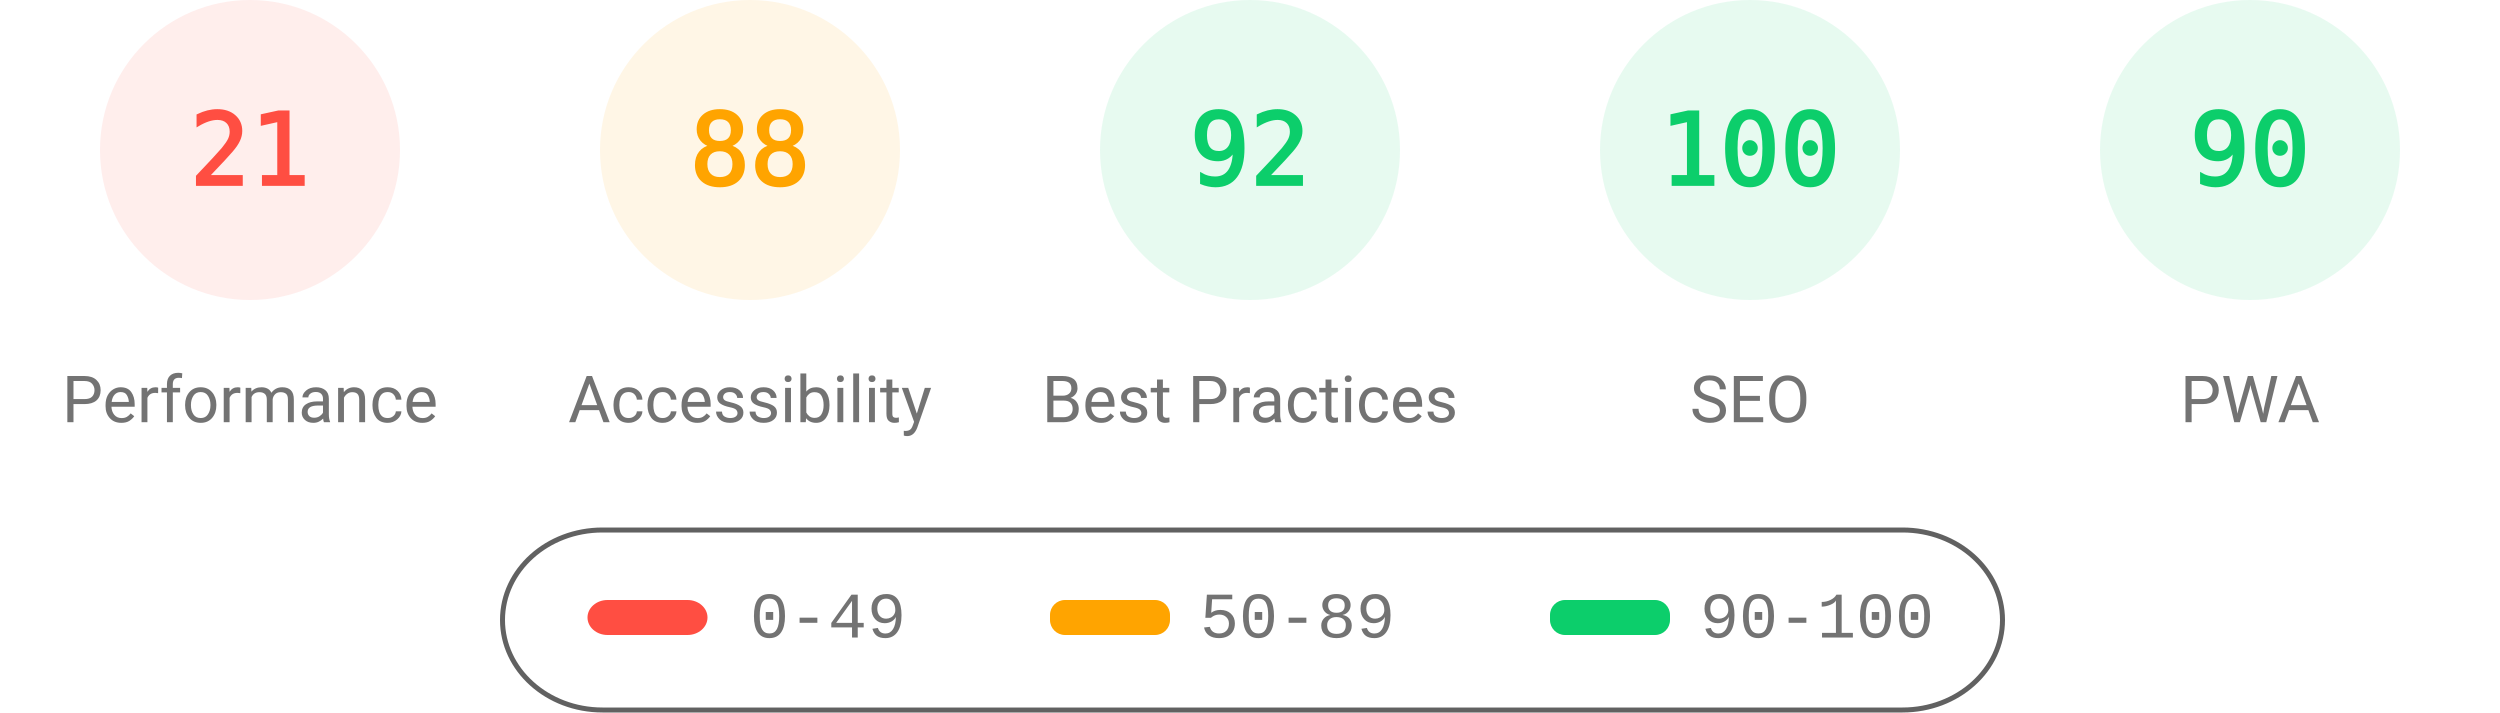
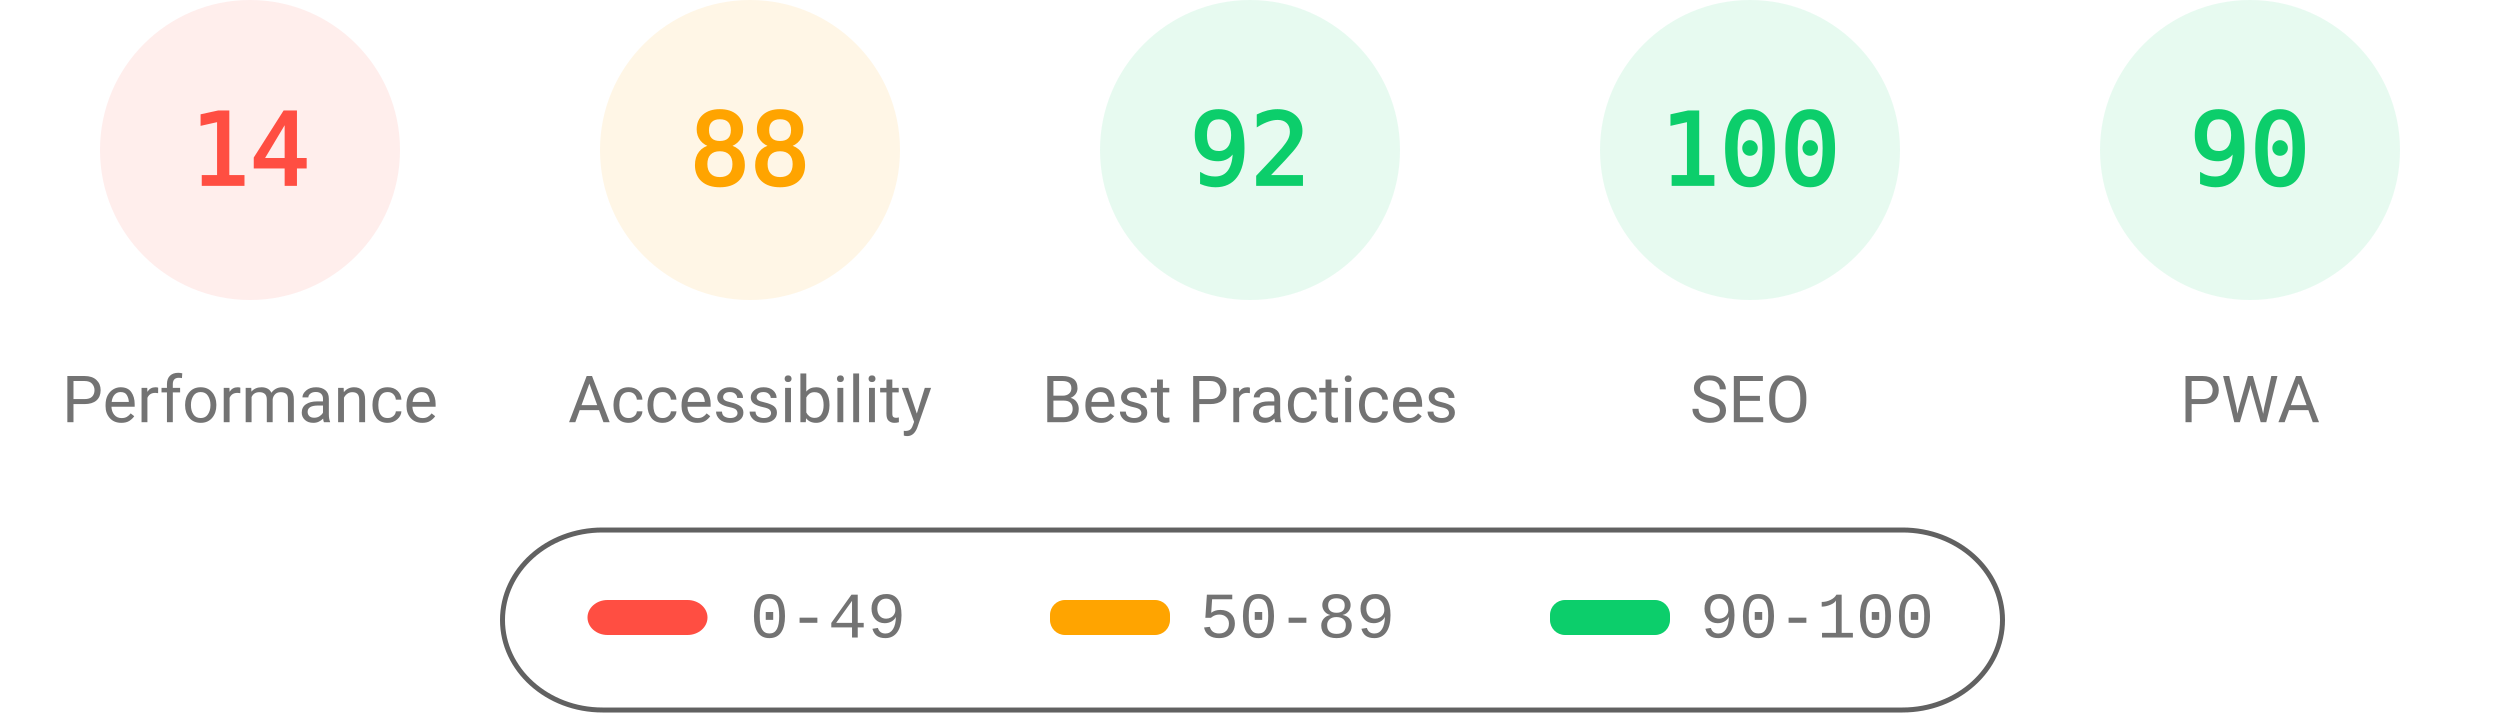
<svg xmlns="http://www.w3.org/2000/svg" fill="none" width="1000" height="285">
  <style>.gauge-base{opacity:.1}.gauge-arc{fill:none;animation-delay:250ms;stroke-linecap:round;transform:rotate(-90deg);transform-origin:100px 60px;animation:load-gauge 1s ease forwards}.guage-text{font-size:40px;font-family:monospace;text-align:center}.guage-red{color:#ff4e42;fill:#ff4e42;stroke:#ff4e42}.guage-orange{color:#ffa400;fill:#ffa400;stroke:#ffa400}.guage-green{color:#0cce6b;fill:#0cce6b;stroke:#0cce6b}.guage-undefined{color:#5c5c5c;fill:#5c5c5c;stroke:#5c5c5c}.guage-title{color:#737373;fill:#737373;stroke:none;font-size:26px;line-height:26px;font-family:Roboto,Halvetica,Arial,sans-serif}@keyframes load-gauge{from{stroke-dasharray:0 352.858}}</style>
  <svg class="guage-div guage-perf guage-red" viewBox="0 0 200 200" width="200" height="200">
    <circle class="gauge-base" r="56" cx="100" cy="60" stroke-width="8" />
-     <circle class="gauge-arc guage-arc-1" r="56" cx="100" cy="60" stroke-width="8" style="stroke-dasharray:73.89,351.858" />
-     <text class="guage-text" x="100" y="60" alignment-baseline="central" dominant-baseline="central" text-anchor="middle">21</text>
+     <circle class="gauge-arc guage-arc-1" r="56" cx="100" cy="60" stroke-width="8" style="stroke-dasharray:49.26,351.858" />
+     <text class="guage-text" x="100" y="60" alignment-baseline="central" dominant-baseline="central" text-anchor="middle">14</text>
    <text class="guage-title" x="100" y="160" alignment-baseline="central" dominant-baseline="central" text-anchor="middle">Performance</text>
  </svg>
  <svg class="guage-div guage-acc guage-orange" viewBox="0 0 200 200" width="200" height="200" x="200">
    <circle class="gauge-base" r="56" cx="100" cy="60" stroke-width="8" />
    <circle class="gauge-arc guage-arc-2" r="56" cx="100" cy="60" stroke-width="8" style="stroke-dasharray:309.635,351.858" />
    <text class="guage-text" x="100" y="60" alignment-baseline="central" dominant-baseline="central" text-anchor="middle">88</text>
    <text class="guage-title" x="100" y="160" alignment-baseline="central" dominant-baseline="central" text-anchor="middle">Accessibility</text>
  </svg>
  <svg class="guage-div guage-best guage-green" viewBox="0 0 200 200" width="200" height="200" x="400">
    <circle class="gauge-base" r="56" cx="100" cy="60" stroke-width="8" />
    <circle class="gauge-arc guage-arc-3" r="56" cx="100" cy="60" stroke-width="8" style="stroke-dasharray:323.709,351.858" />
    <text class="guage-text" x="100" y="60" alignment-baseline="central" dominant-baseline="central" text-anchor="middle">92</text>
    <text class="guage-title" x="100" y="160" alignment-baseline="central" dominant-baseline="central" text-anchor="middle">Best Practices</text>
  </svg>
  <svg class="guage-div guage-seo guage-green" viewBox="0 0 200 200" width="200" height="200" x="600">
    <circle class="gauge-base" r="56" cx="100" cy="60" stroke-width="8" />
    <circle class="gauge-arc guage-arc-4" r="56" cx="100" cy="60" stroke-width="8" style="stroke-dasharray:351.858,351.858" />
    <text class="guage-text" x="100" y="60" alignment-baseline="central" dominant-baseline="central" text-anchor="middle">100</text>
    <text class="guage-title" x="100" y="160" alignment-baseline="central" dominant-baseline="central" text-anchor="middle">SEO</text>
  </svg>
  <svg class="guage-div guage-pwa guage-green" viewBox="0 0 200 200" width="200" height="200" x="800">
    <circle class="gauge-base" r="56" cx="100" cy="60" stroke-width="8" />
    <circle class="gauge-arc guage-arc-4" r="56" cx="100" cy="60" stroke-width="8" style="stroke-dasharray:316.672,351.858" />
    <text class="guage-text" x="100" y="60" alignment-baseline="central" dominant-baseline="central" text-anchor="middle">90</text>
    <text class="guage-title" x="100" y="160" alignment-baseline="central" dominant-baseline="central" text-anchor="middle">PWA</text>
  </svg>
  <svg width="604" height="76" x="200" y="210">
    <path fill="none" id="canvas_background" d="M-1-1h604v80H-1z" />
    <rect fill-opacity="0" stroke="#616161" stroke-width="2" rx="40" id="svg_2" height="72" width="600" y="2" x="1" fill="#000" />
    <rect stroke="#000" rx="8" id="svg_3" height="14" width="48" y="30" x="35" stroke-opacity="null" stroke-width="0" fill="#ff4e42" />
    <rect stroke="#000" rx="6" id="svg_4" height="14" width="48" y="30" x="220" stroke-opacity="null" stroke-width="0" fill="#ffa400" />
    <rect stroke="#000" rx="6" id="svg_5" height="14" width="48" y="30" x="420" stroke-opacity="null" stroke-width="0" fill="#0cce6b" />
    <text xml:space="preserve" text-anchor="start" font-family="'Courier New', Courier, monospace" font-size="26" id="svg_6" y="45" x="100" stroke-opacity="null" stroke-width="0" stroke="#000" fill="#737373">0-49</text>
    <text xml:space="preserve" text-anchor="start" font-family="'Courier New', Courier, monospace" font-size="26" id="svg_7" y="45" x="280" stroke-opacity="null" stroke-width="0" stroke="#000" fill="#737373">50-89</text>
    <text xml:space="preserve" text-anchor="start" font-family="'Courier New', Courier, monospace" font-size="26" id="svg_8" y="45" x="480" stroke-opacity="null" stroke-width="0" stroke="#000" fill="#737373">90-100</text>
  </svg>
</svg>
